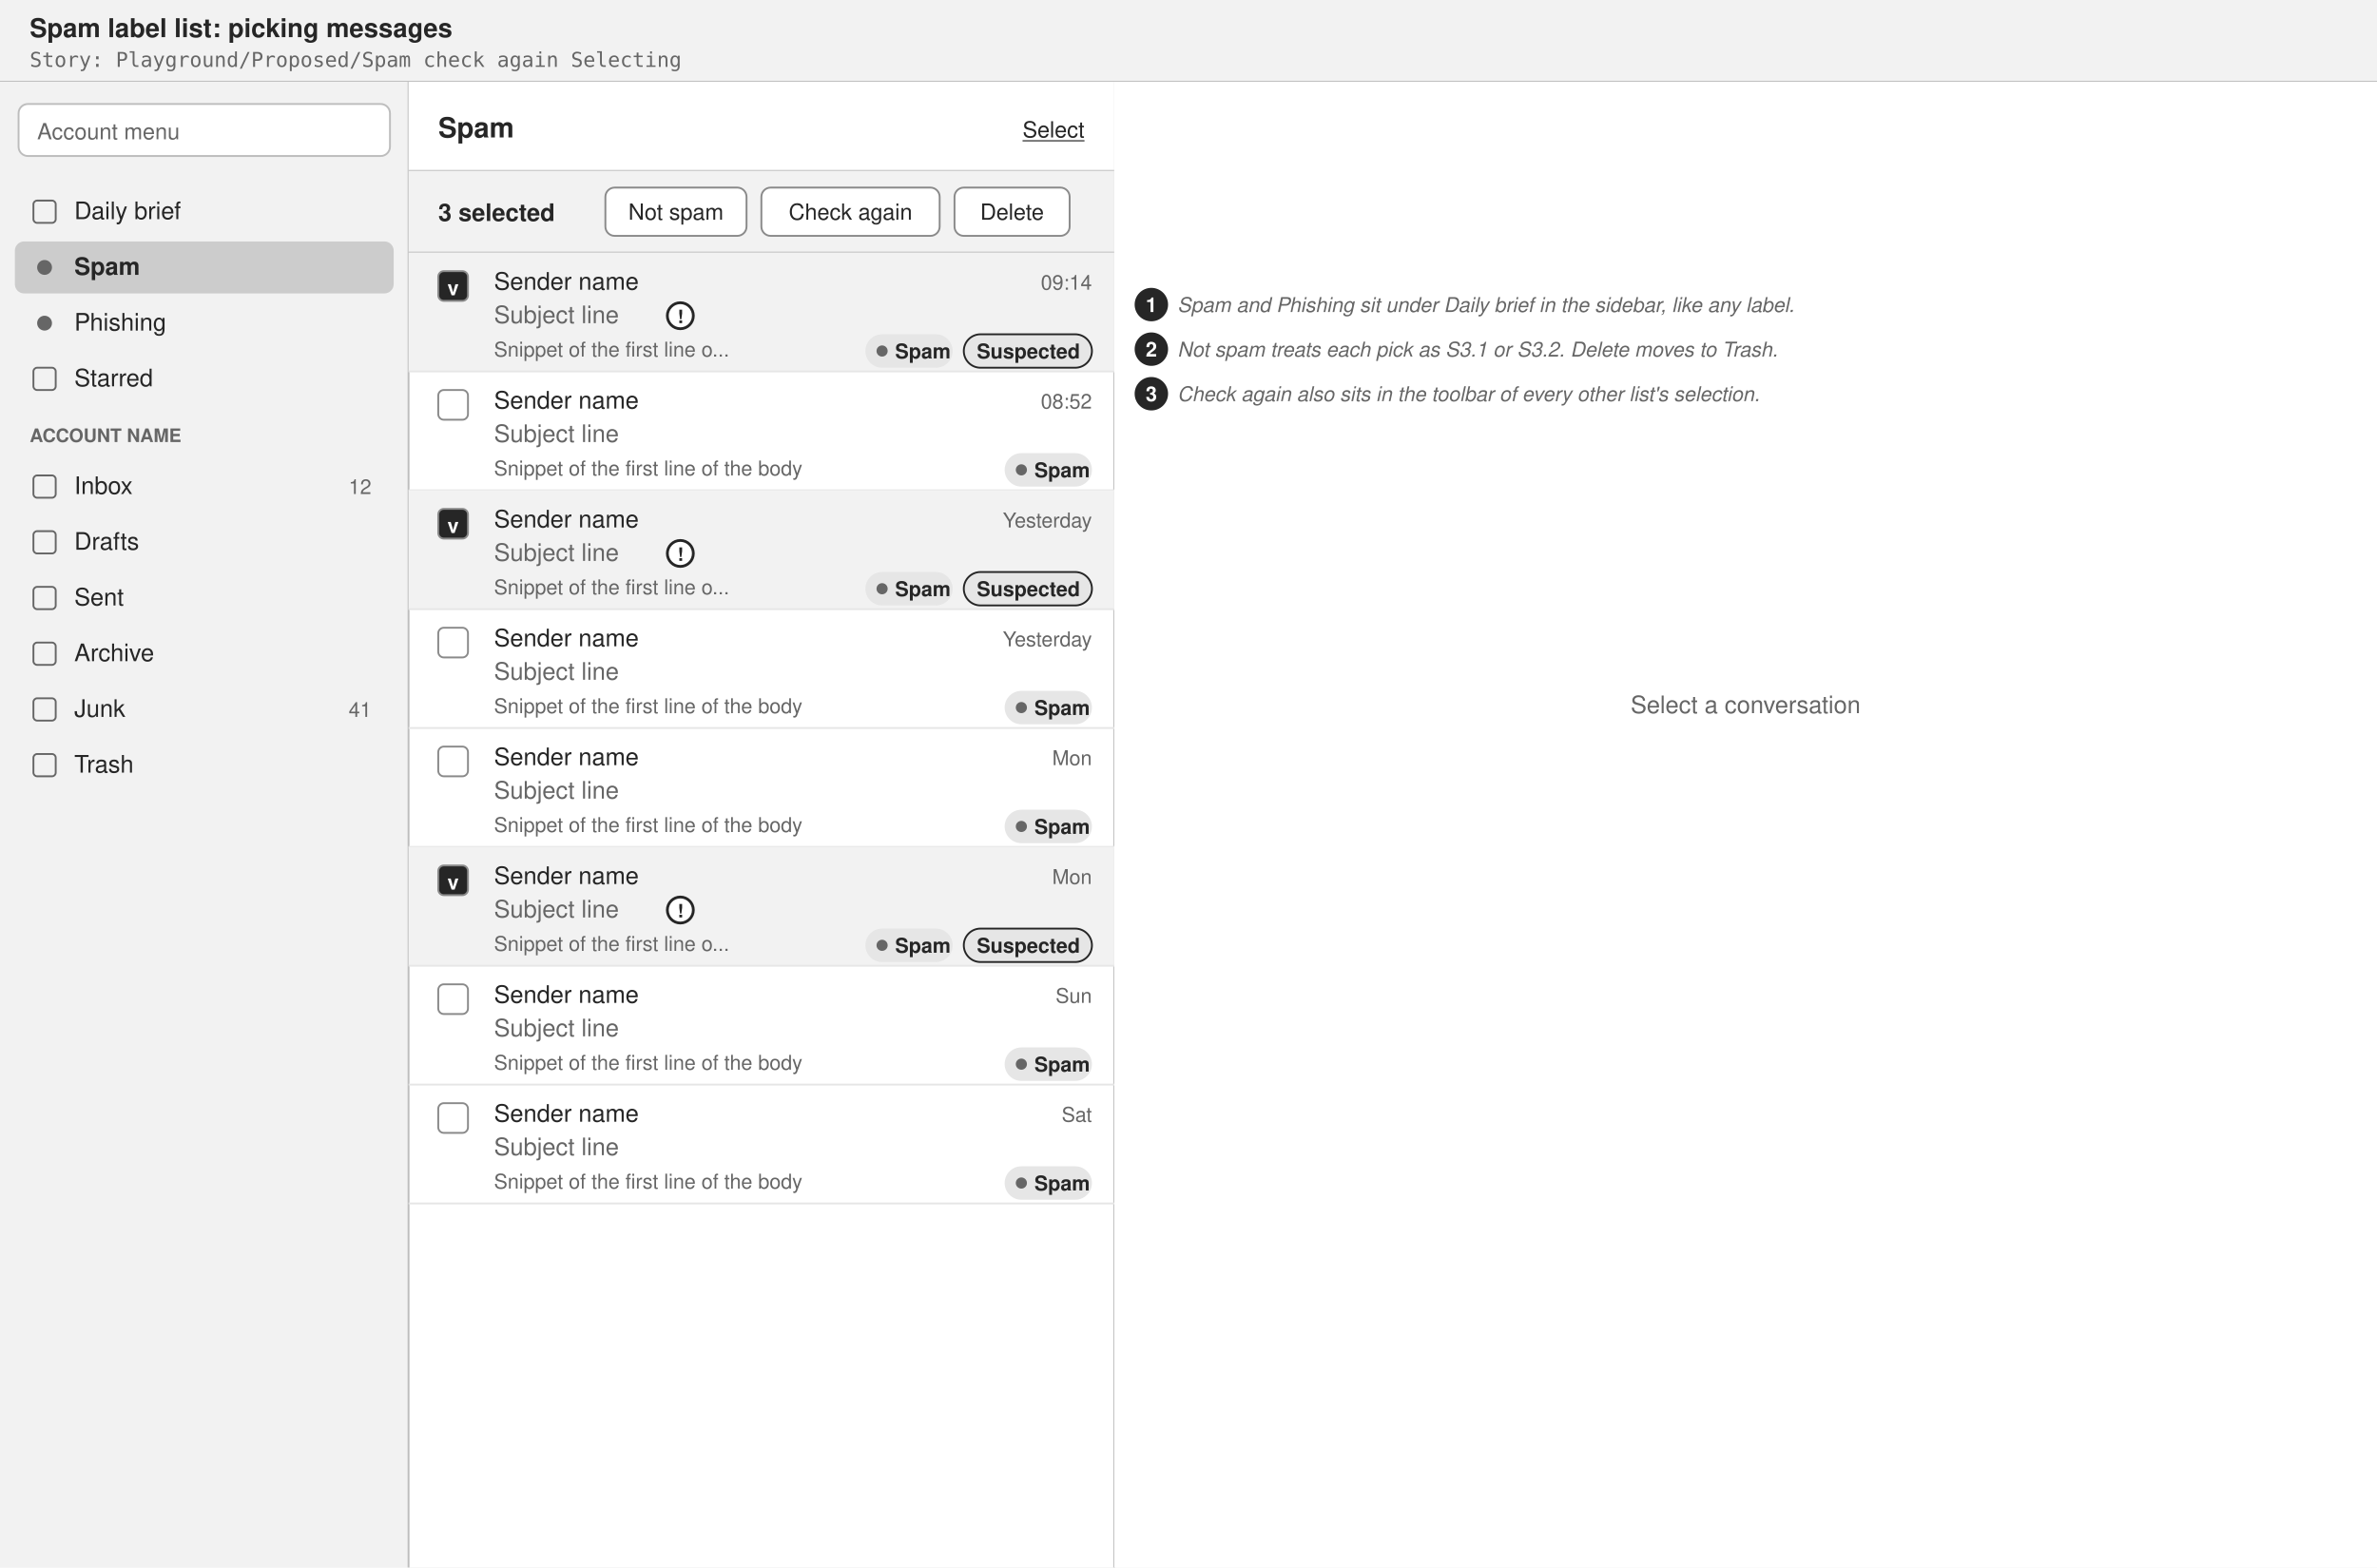
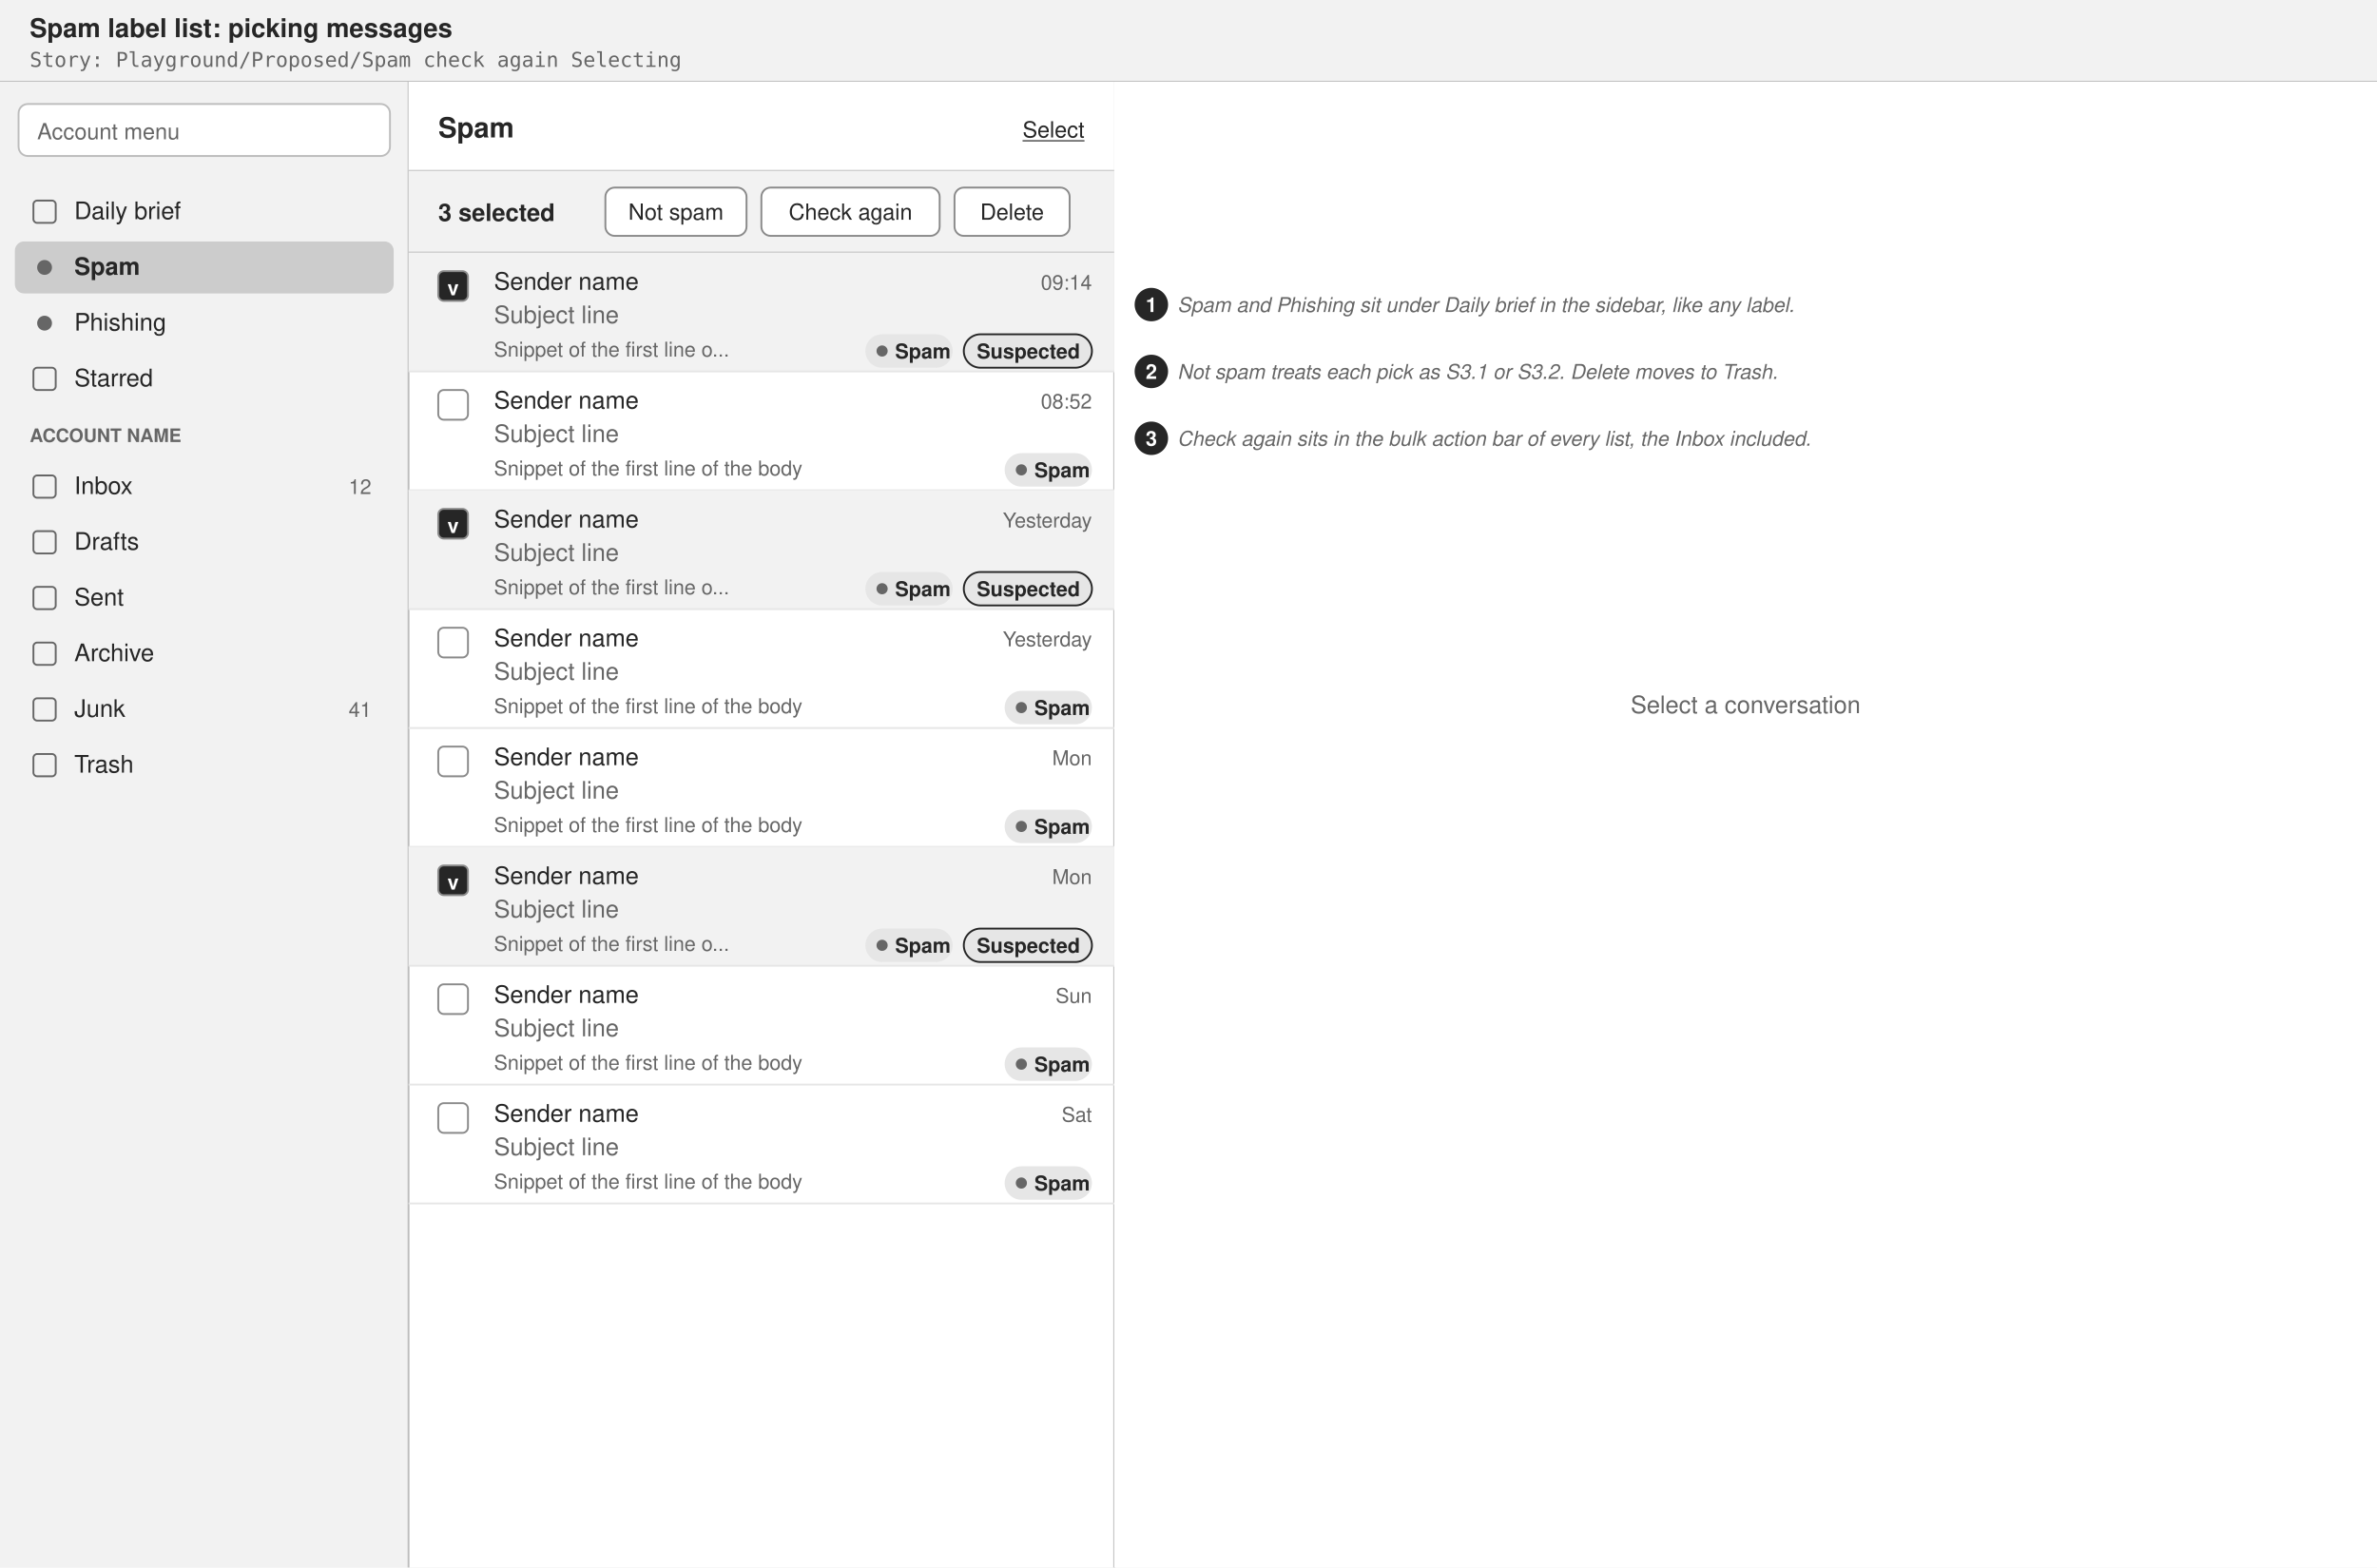
<svg xmlns="http://www.w3.org/2000/svg" width="1280" height="844" viewBox="0 0 1280 844" font-family="Helvetica, Arial, sans-serif">
  <rect x="0" y="0" width="1280" height="844" fill="#ffffff" stroke="none" stroke-width="1" />
  <rect x="0" y="0" width="1280" height="44" fill="#f2f2f2" stroke="none" stroke-width="1" />
  <line x1="0" y1="44" x2="1280" y2="44" stroke="#bdbdbd" stroke-width="1" />
  <text x="16" y="20" font-size="14" fill="#262626" font-weight="700">Spam label list: picking messages</text>
  <text x="16" y="36" font-size="11" fill="#666666" font-family="monospace">Story: Playground/Proposed/Spam check again Selecting</text>
  <g transform="translate(0,44)">
    <rect x="0" y="0" width="220" height="800" fill="#f2f2f2" stroke="none" stroke-width="1" />
    <line x1="220" y1="0" x2="220" y2="800" stroke="#bdbdbd" stroke-width="1" />
    <rect x="10" y="12" width="200" height="28" fill="#ffffff" stroke="#bdbdbd" stroke-width="1" rx="5" />
    <text x="20" y="31" font-size="12" fill="#666666">Account menu</text>
    <rect x="18" y="64" width="12" height="12" fill="none" stroke="#666666" stroke-width="1" rx="2" />
    <text x="40" y="74" font-size="13" fill="#262626" font-weight="400">Daily brief</text>
    <rect x="8" y="86" width="204" height="28" fill="#cccccc" stroke="none" stroke-width="1" rx="5" />
    <circle cx="24" cy="100" r="4" fill="#666666" />
    <text x="40" y="104" font-size="13" fill="#262626" font-weight="600">Spam</text>
    <circle cx="24" cy="130" r="4" fill="#666666" />
    <text x="40" y="134" font-size="13" fill="#262626" font-weight="400">Phishing</text>
    <rect x="18" y="154" width="12" height="12" fill="none" stroke="#666666" stroke-width="1" rx="2" />
    <text x="40" y="164" font-size="13" fill="#262626" font-weight="400">Starred</text>
    <text x="16" y="194" font-size="10" fill="#666666" font-weight="700">ACCOUNT NAME</text>
    <rect x="18" y="212" width="12" height="12" fill="none" stroke="#666666" stroke-width="1" rx="2" />
    <text x="40" y="222" font-size="13" fill="#262626" font-weight="400">Inbox</text>
    <text x="200" y="222" font-size="11" fill="#666666" text-anchor="end">12</text>
    <rect x="18" y="242" width="12" height="12" fill="none" stroke="#666666" stroke-width="1" rx="2" />
    <text x="40" y="252" font-size="13" fill="#262626" font-weight="400">Drafts</text>
    <rect x="18" y="272" width="12" height="12" fill="none" stroke="#666666" stroke-width="1" rx="2" />
    <text x="40" y="282" font-size="13" fill="#262626" font-weight="400">Sent</text>
    <rect x="18" y="302" width="12" height="12" fill="none" stroke="#666666" stroke-width="1" rx="2" />
    <text x="40" y="312" font-size="13" fill="#262626" font-weight="400">Archive</text>
    <rect x="18" y="332" width="12" height="12" fill="none" stroke="#666666" stroke-width="1" rx="2" />
    <text x="40" y="342" font-size="13" fill="#262626" font-weight="400">Junk</text>
    <text x="200" y="342" font-size="11" fill="#666666" text-anchor="end">41</text>
    <rect x="18" y="362" width="12" height="12" fill="none" stroke="#666666" stroke-width="1" rx="2" />
    <text x="40" y="372" font-size="13" fill="#262626" font-weight="400">Trash</text>
    <line x1="600" y1="0" x2="600" y2="800" stroke="#bdbdbd" stroke-width="1" />
    <rect x="220" y="0" width="380" height="48" fill="#ffffff" stroke="none" stroke-width="1" />
    <line x1="220" y1="48" x2="600" y2="48" stroke="#bdbdbd" stroke-width="1" />
    <text x="236" y="30" font-size="15" fill="#262626" font-weight="700">Spam</text>
    <text x="584" y="30" font-size="12" fill="#262626" text-anchor="end" text-decoration="underline">Select</text>
    <rect x="220" y="48" width="380" height="44" fill="#f2f2f2" stroke="none" stroke-width="1" />
    <line x1="220" y1="92" x2="600" y2="92" stroke="#bdbdbd" stroke-width="1" />
    <text x="236" y="75" font-size="13" fill="#262626" font-weight="600">3 selected</text>
    <rect x="326" y="57" width="76" height="26" fill="#ffffff" stroke="#8a8a8a" stroke-width="1" rx="5" />
    <text x="364" y="74.32" font-size="12" fill="#262626" font-weight="500" text-anchor="middle">Not spam</text>
    <rect x="410" y="57" width="96" height="26" fill="#ffffff" stroke="#8a8a8a" stroke-width="1" rx="5" />
    <text x="458" y="74.32" font-size="12" fill="#262626" font-weight="500" text-anchor="middle">Check again</text>
    <rect x="514" y="57" width="62" height="26" fill="#ffffff" stroke="#8a8a8a" stroke-width="1" rx="5" />
    <text x="545" y="74.32" font-size="12" fill="#262626" font-weight="500" text-anchor="middle">Delete</text>
    <rect x="220" y="92" width="380" height="64" fill="#f2f2f2" stroke="none" stroke-width="1" />
    <rect x="236" y="102" width="16" height="16" fill="#262626" stroke="#8a8a8a" stroke-width="1" rx="3" />
    <text x="244" y="115" font-size="11" fill="#fff" font-weight="700" text-anchor="middle">v</text>
    <text x="266" y="112" font-size="13" fill="#262626" font-weight="500">Sender name</text>
    <text x="588" y="112" font-size="11" fill="#666666" text-anchor="end">09:14</text>
    <text x="266" y="130" font-size="13" fill="#666666">Subject line</text>
-     <circle cx="366.36" cy="126" r="7" fill="#ffffff" stroke="#262626" stroke-width="1.5" />
-     <text x="366.36" y="130" font-size="10" fill="#262626" font-weight="700" text-anchor="middle">!</text>
    <rect x="519" y="136" width="69" height="18" fill="#e6e6e6" stroke="#262626" stroke-width="1" rx="9" />
    <text x="526" y="149" font-size="11" fill="#262626" font-weight="600">Suspected</text>
    <rect x="466" y="136" width="47" height="18" fill="#e6e6e6" stroke="none" stroke-width="1" rx="9" />
    <circle cx="475" cy="145" r="3" fill="#666666" />
    <text x="482" y="149" font-size="11" fill="#262626" font-weight="600">Spam</text>
    <text x="266" y="148" font-size="11" fill="#666666">Snippet of the first line o...</text>
    <line x1="220" y1="156" x2="600" y2="156" stroke="#e6e6e6" stroke-width="1" />
    <rect x="236" y="166" width="16" height="16" fill="#ffffff" stroke="#8a8a8a" stroke-width="1" rx="3" />
    <text x="266" y="176" font-size="13" fill="#262626" font-weight="500">Sender name</text>
    <text x="588" y="176" font-size="11" fill="#666666" text-anchor="end">08:52</text>
    <text x="266" y="194" font-size="13" fill="#666666">Subject line</text>
    <rect x="541" y="200" width="47" height="18" fill="#e6e6e6" stroke="none" stroke-width="1" rx="9" />
    <circle cx="550" cy="209" r="3" fill="#666666" />
    <text x="557" y="213" font-size="11" fill="#262626" font-weight="600">Spam</text>
    <text x="266" y="212" font-size="11" fill="#666666">Snippet of the first line of the body</text>
    <line x1="220" y1="220" x2="600" y2="220" stroke="#e6e6e6" stroke-width="1" />
    <rect x="220" y="220" width="380" height="64" fill="#f2f2f2" stroke="none" stroke-width="1" />
    <rect x="236" y="230" width="16" height="16" fill="#262626" stroke="#8a8a8a" stroke-width="1" rx="3" />
    <text x="244" y="243" font-size="11" fill="#fff" font-weight="700" text-anchor="middle">v</text>
    <text x="266" y="240" font-size="13" fill="#262626" font-weight="500">Sender name</text>
    <text x="588" y="240" font-size="11" fill="#666666" text-anchor="end">Yesterday</text>
    <text x="266" y="258" font-size="13" fill="#666666">Subject line</text>
-     <circle cx="366.36" cy="254" r="7" fill="#ffffff" stroke="#262626" stroke-width="1.5" />
-     <text x="366.36" y="258" font-size="10" fill="#262626" font-weight="700" text-anchor="middle">!</text>
    <rect x="519" y="264" width="69" height="18" fill="#e6e6e6" stroke="#262626" stroke-width="1" rx="9" />
    <text x="526" y="277" font-size="11" fill="#262626" font-weight="600">Suspected</text>
    <rect x="466" y="264" width="47" height="18" fill="#e6e6e6" stroke="none" stroke-width="1" rx="9" />
    <circle cx="475" cy="273" r="3" fill="#666666" />
    <text x="482" y="277" font-size="11" fill="#262626" font-weight="600">Spam</text>
    <text x="266" y="276" font-size="11" fill="#666666">Snippet of the first line o...</text>
    <line x1="220" y1="284" x2="600" y2="284" stroke="#e6e6e6" stroke-width="1" />
    <rect x="236" y="294" width="16" height="16" fill="#ffffff" stroke="#8a8a8a" stroke-width="1" rx="3" />
    <text x="266" y="304" font-size="13" fill="#262626" font-weight="500">Sender name</text>
    <text x="588" y="304" font-size="11" fill="#666666" text-anchor="end">Yesterday</text>
    <text x="266" y="322" font-size="13" fill="#666666">Subject line</text>
    <rect x="541" y="328" width="47" height="18" fill="#e6e6e6" stroke="none" stroke-width="1" rx="9" />
    <circle cx="550" cy="337" r="3" fill="#666666" />
    <text x="557" y="341" font-size="11" fill="#262626" font-weight="600">Spam</text>
    <text x="266" y="340" font-size="11" fill="#666666">Snippet of the first line of the body</text>
    <line x1="220" y1="348" x2="600" y2="348" stroke="#e6e6e6" stroke-width="1" />
    <rect x="236" y="358" width="16" height="16" fill="#ffffff" stroke="#8a8a8a" stroke-width="1" rx="3" />
    <text x="266" y="368" font-size="13" fill="#262626" font-weight="500">Sender name</text>
    <text x="588" y="368" font-size="11" fill="#666666" text-anchor="end">Mon</text>
    <text x="266" y="386" font-size="13" fill="#666666">Subject line</text>
    <rect x="541" y="392" width="47" height="18" fill="#e6e6e6" stroke="none" stroke-width="1" rx="9" />
    <circle cx="550" cy="401" r="3" fill="#666666" />
    <text x="557" y="405" font-size="11" fill="#262626" font-weight="600">Spam</text>
    <text x="266" y="404" font-size="11" fill="#666666">Snippet of the first line of the body</text>
    <line x1="220" y1="412" x2="600" y2="412" stroke="#e6e6e6" stroke-width="1" />
    <rect x="220" y="412" width="380" height="64" fill="#f2f2f2" stroke="none" stroke-width="1" />
    <rect x="236" y="422" width="16" height="16" fill="#262626" stroke="#8a8a8a" stroke-width="1" rx="3" />
    <text x="244" y="435" font-size="11" fill="#fff" font-weight="700" text-anchor="middle">v</text>
    <text x="266" y="432" font-size="13" fill="#262626" font-weight="500">Sender name</text>
    <text x="588" y="432" font-size="11" fill="#666666" text-anchor="end">Mon</text>
    <text x="266" y="450" font-size="13" fill="#666666">Subject line</text>
-     <circle cx="366.36" cy="446" r="7" fill="#ffffff" stroke="#262626" stroke-width="1.5" />
-     <text x="366.36" y="450" font-size="10" fill="#262626" font-weight="700" text-anchor="middle">!</text>
    <rect x="519" y="456" width="69" height="18" fill="#e6e6e6" stroke="#262626" stroke-width="1" rx="9" />
    <text x="526" y="469" font-size="11" fill="#262626" font-weight="600">Suspected</text>
    <rect x="466" y="456" width="47" height="18" fill="#e6e6e6" stroke="none" stroke-width="1" rx="9" />
    <circle cx="475" cy="465" r="3" fill="#666666" />
    <text x="482" y="469" font-size="11" fill="#262626" font-weight="600">Spam</text>
    <text x="266" y="468" font-size="11" fill="#666666">Snippet of the first line o...</text>
    <line x1="220" y1="476" x2="600" y2="476" stroke="#e6e6e6" stroke-width="1" />
    <rect x="236" y="486" width="16" height="16" fill="#ffffff" stroke="#8a8a8a" stroke-width="1" rx="3" />
    <text x="266" y="496" font-size="13" fill="#262626" font-weight="500">Sender name</text>
    <text x="588" y="496" font-size="11" fill="#666666" text-anchor="end">Sun</text>
    <text x="266" y="514" font-size="13" fill="#666666">Subject line</text>
    <rect x="541" y="520" width="47" height="18" fill="#e6e6e6" stroke="none" stroke-width="1" rx="9" />
    <circle cx="550" cy="529" r="3" fill="#666666" />
    <text x="557" y="533" font-size="11" fill="#262626" font-weight="600">Spam</text>
    <text x="266" y="532" font-size="11" fill="#666666">Snippet of the first line of the body</text>
    <line x1="220" y1="540" x2="600" y2="540" stroke="#e6e6e6" stroke-width="1" />
    <rect x="236" y="550" width="16" height="16" fill="#ffffff" stroke="#8a8a8a" stroke-width="1" rx="3" />
    <text x="266" y="560" font-size="13" fill="#262626" font-weight="500">Sender name</text>
    <text x="588" y="560" font-size="11" fill="#666666" text-anchor="end">Sat</text>
    <text x="266" y="578" font-size="13" fill="#666666">Subject line</text>
    <rect x="541" y="584" width="47" height="18" fill="#e6e6e6" stroke="none" stroke-width="1" rx="9" />
    <circle cx="550" cy="593" r="3" fill="#666666" />
    <text x="557" y="597" font-size="11" fill="#262626" font-weight="600">Spam</text>
    <text x="266" y="596" font-size="11" fill="#666666">Snippet of the first line of the body</text>
    <line x1="220" y1="604" x2="600" y2="604" stroke="#e6e6e6" stroke-width="1" />
    <rect x="600" y="0" width="680" height="800" fill="#ffffff" stroke="none" stroke-width="1" />
    <text x="940" y="340" font-size="13" fill="#666666" text-anchor="middle">Select a conversation</text>
    <circle cx="620" cy="120" r="9" fill="#262626" />
    <text x="620" y="124" font-size="11" fill="#fff" font-weight="700" text-anchor="middle">1</text>
    <text x="634" y="124" font-size="11" fill="#666666" font-style="italic">Spam and Phishing sit under Daily brief in the sidebar, like any label.</text>
-     <circle cx="620" cy="144" r="9" fill="#262626" />
-     <text x="620" y="148" font-size="11" fill="#fff" font-weight="700" text-anchor="middle">2</text>
-     <text x="634" y="148" font-size="11" fill="#666666" font-style="italic">Not spam treats each pick as S3.1 or S3.2. Delete moves to Trash.</text>
-     <circle cx="620" cy="168" r="9" fill="#262626" />
-     <text x="620" y="172" font-size="11" fill="#fff" font-weight="700" text-anchor="middle">3</text>
-     <text x="634" y="172" font-size="11" fill="#666666" font-style="italic">Check again also sits in the toolbar of every other list's selection.</text>
+     <circle cx="620" cy="156" r="9" fill="#262626" />
+     <text x="620" y="160" font-size="11" fill="#fff" font-weight="700" text-anchor="middle">2</text>
+     <text x="634" y="160" font-size="11" fill="#666666" font-style="italic">Not spam treats each pick as S3.1 or S3.2. Delete moves to Trash.</text>
+     <circle cx="620" cy="192" r="9" fill="#262626" />
+     <text x="620" y="196" font-size="11" fill="#fff" font-weight="700" text-anchor="middle">3</text>
+     <text x="634" y="196" font-size="11" fill="#666666" font-style="italic">Check again sits in the bulk action bar of every list, the Inbox included.</text>
  </g>
</svg>
